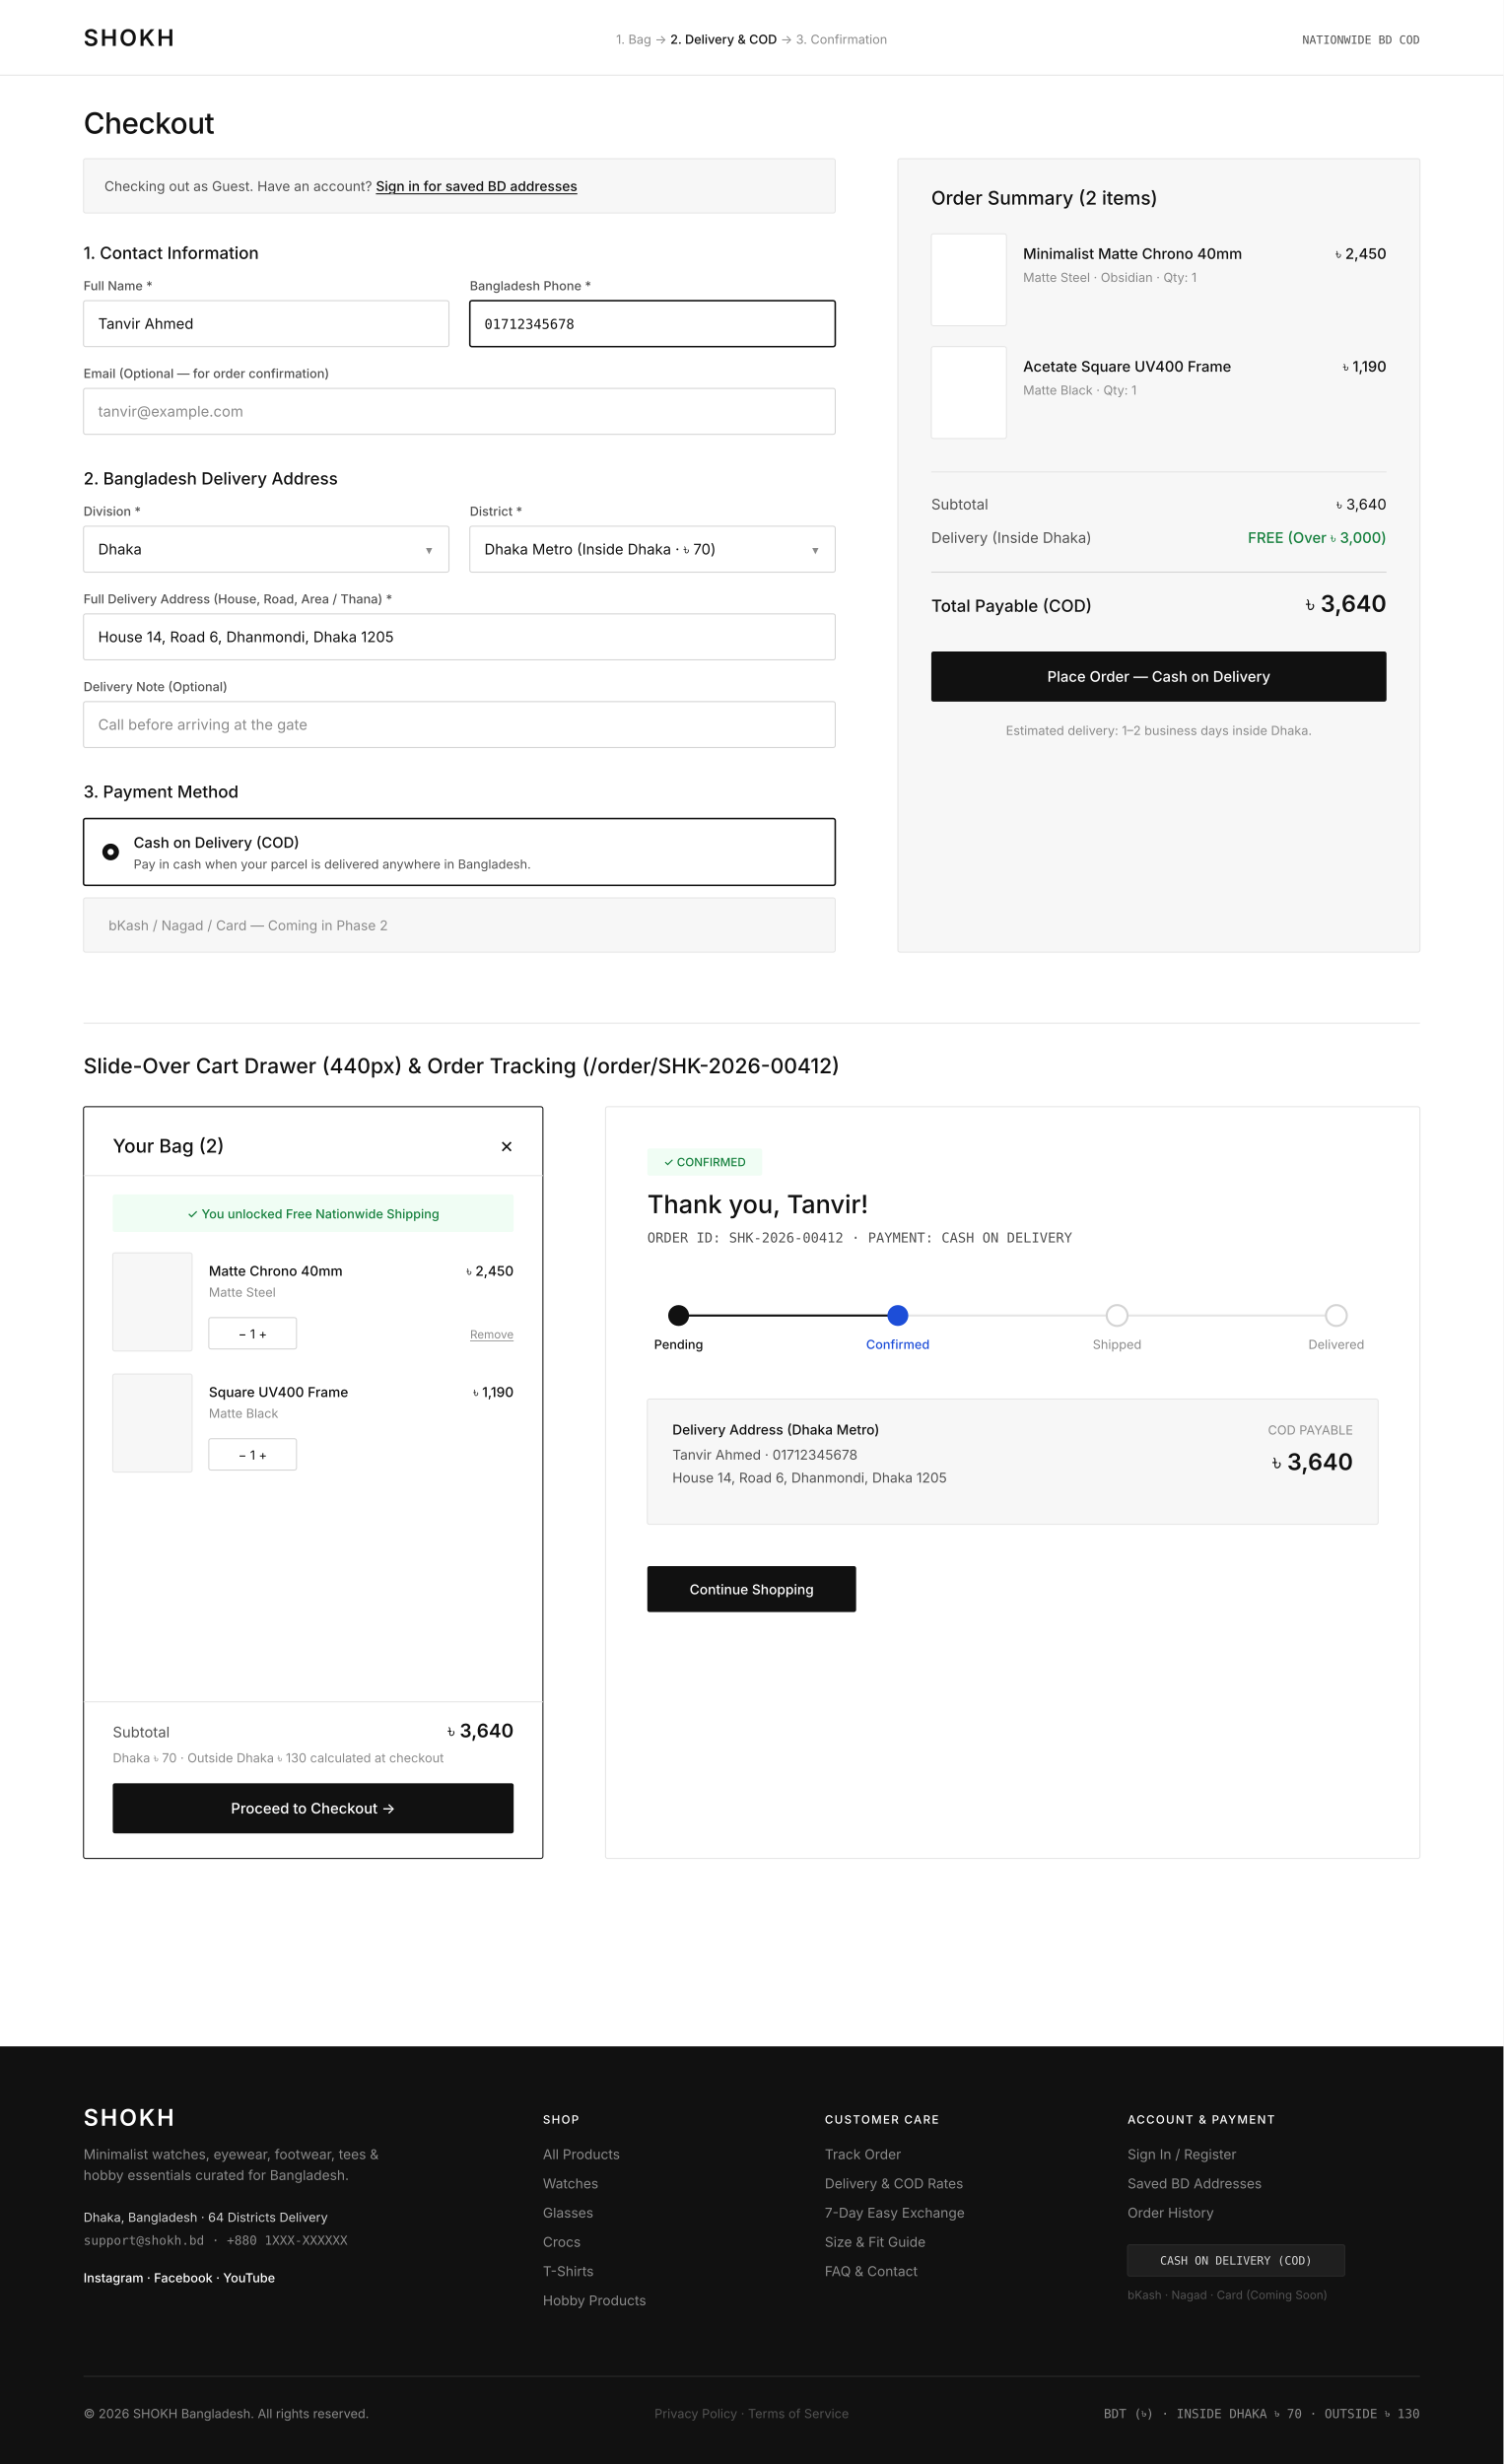
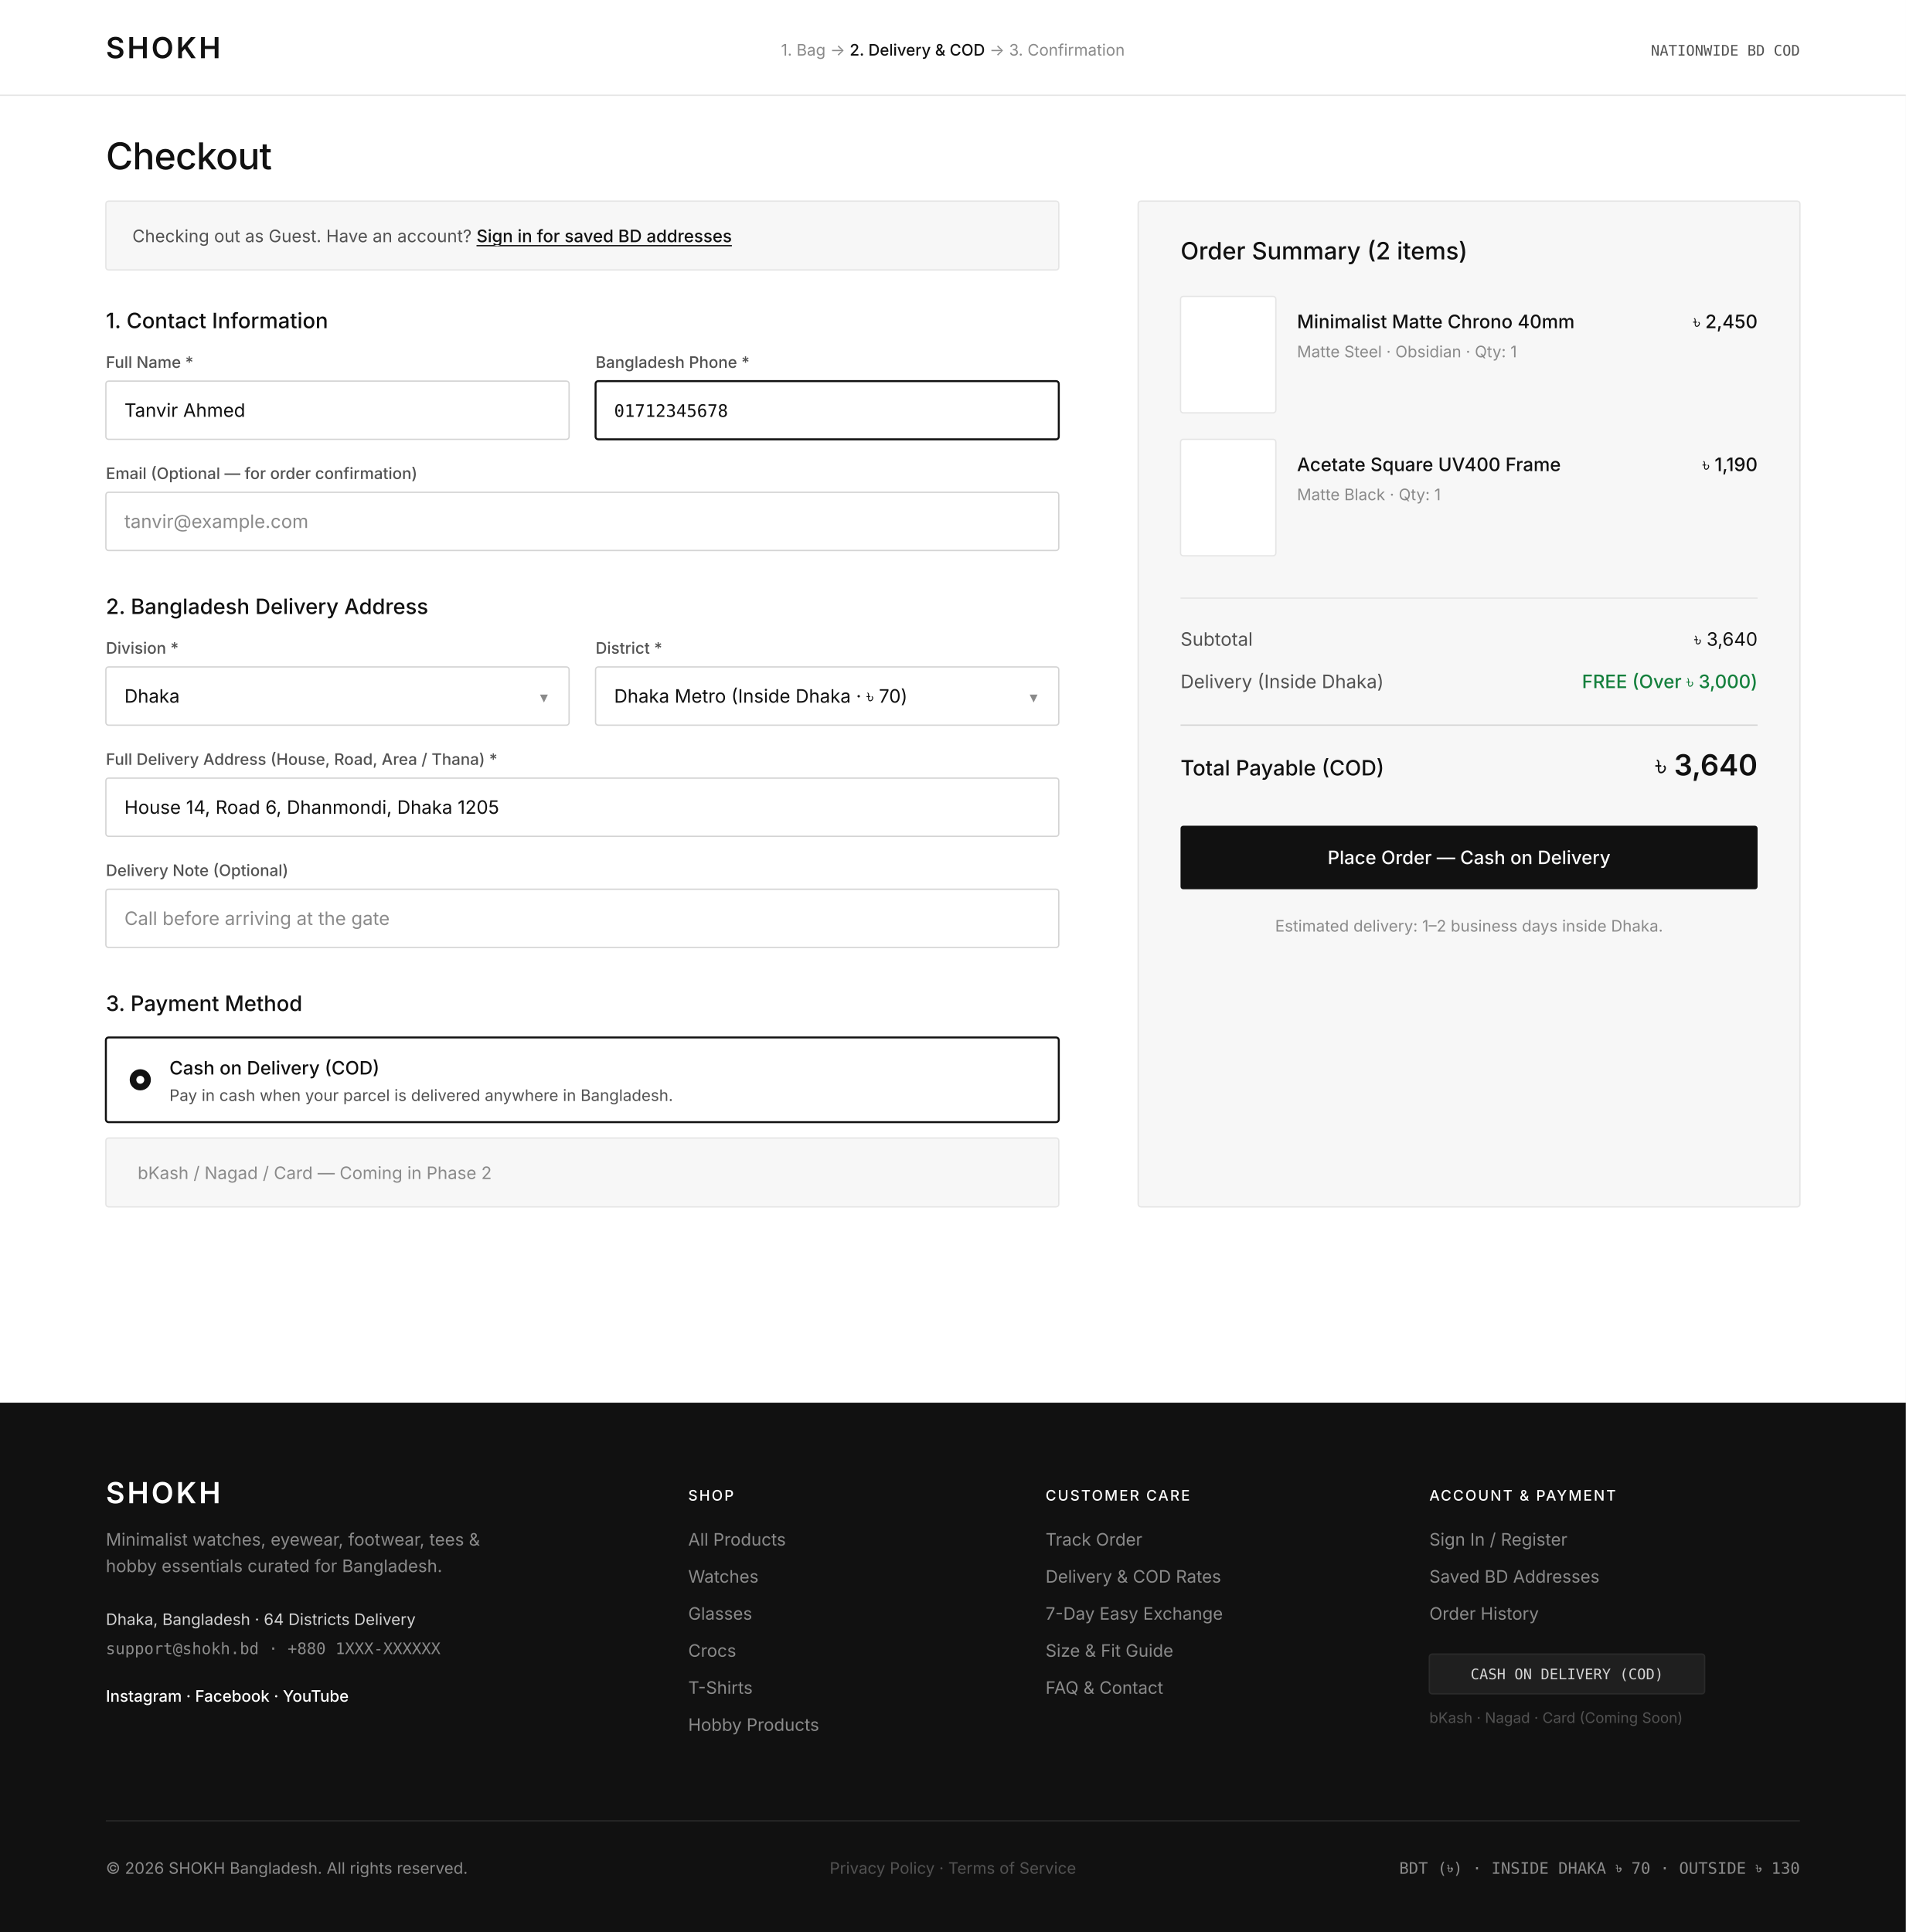
- <svg xmlns="http://www.w3.org/2000/svg" width="1440" height="2360" viewBox="0 0 1440 2360" fill="none">
-   <rect id="Checkout-Desktop-BG" width="1440" height="2360" fill="#FFFFFF" />
+ <svg xmlns="http://www.w3.org/2000/svg" width="1440" height="1460" viewBox="0 0 1440 1460" fill="none">
+   <rect id="Checkout-Desktop-BG" width="1440" height="1460" fill="#FFFFFF" />
  <g id="01-Checkout-Header">
    <rect width="1440" height="72" fill="#FFFFFF" />
    <line x1="0" y1="72" x2="1440" y2="72" stroke="#E5E5E5" />
    <text x="80" y="44" fill="#111111" font-family="Inter, sans-serif" font-size="22" font-weight="600" letter-spacing="1.8">SHOKH</text>
    <text x="720" y="42" text-anchor="middle" fill="#8A8A8A" font-family="Inter, sans-serif" font-size="12">1. Bag   →   <tspan fill="#111111" font-weight="500">2. Delivery &amp; COD</tspan>   →   3. Confirmation</text>
    <text x="1360" y="42" text-anchor="end" fill="#525252" font-family="JetBrains Mono, monospace" font-size="11">NATIONWIDE BD COD</text>
  </g>
  <g id="02-Checkout-Form">
    <text x="80" y="128" fill="#111111" font-family="Inter, sans-serif" font-size="28" font-weight="500" letter-spacing="-0.4">Checkout</text>
    <rect x="80" y="152" width="720" height="52" rx="2" fill="#F7F7F7" stroke="#E5E5E5" />
    <text x="100" y="183" fill="#525252" font-family="Inter, sans-serif" font-size="13">Checking out as Guest. Have an account? <tspan fill="#111111" font-weight="500" text-decoration="underline">Sign in for saved BD addresses</tspan>
    </text>
    <text x="80" y="248" fill="#111111" font-family="Inter, sans-serif" font-size="16" font-weight="500">1. Contact Information</text>
    <text x="80" y="278" fill="#525252" font-family="Inter, sans-serif" font-size="12" font-weight="500">Full Name *</text>
    <rect x="80" y="288" width="350" height="44" rx="2" fill="#FFFFFF" stroke="#D4D4D4" />
    <text x="94" y="315" fill="#111111" font-family="Inter, sans-serif" font-size="14">Tanvir Ahmed</text>
    <text x="450" y="278" fill="#525252" font-family="Inter, sans-serif" font-size="12" font-weight="500">Bangladesh Phone *</text>
    <rect x="450" y="288" width="350" height="44" rx="2" fill="#FFFFFF" stroke="#111111" stroke-width="1.5" />
    <text x="464" y="315" fill="#111111" font-family="JetBrains Mono, monospace" font-size="13">01712345678</text>
    <text x="80" y="362" fill="#525252" font-family="Inter, sans-serif" font-size="12" font-weight="500">Email (Optional — for order confirmation)</text>
    <rect x="80" y="372" width="720" height="44" rx="2" fill="#FFFFFF" stroke="#D4D4D4" />
    <text x="94" y="399" fill="#8A8A8A" font-family="Inter, sans-serif" font-size="14">tanvir@example.com</text>
    <text x="80" y="464" fill="#111111" font-family="Inter, sans-serif" font-size="16" font-weight="500">2. Bangladesh Delivery Address</text>
    <text x="80" y="494" fill="#525252" font-family="Inter, sans-serif" font-size="12" font-weight="500">Division *</text>
    <rect x="80" y="504" width="350" height="44" rx="2" fill="#FFFFFF" stroke="#D4D4D4" />
    <text x="94" y="531" fill="#111111" font-family="Inter, sans-serif" font-size="14">Dhaka</text>
    <text x="414" y="531" text-anchor="end" fill="#8A8A8A" font-family="Inter, sans-serif" font-size="12">▾</text>
    <text x="450" y="494" fill="#525252" font-family="Inter, sans-serif" font-size="12" font-weight="500">District *</text>
    <rect x="450" y="504" width="350" height="44" rx="2" fill="#FFFFFF" stroke="#D4D4D4" />
    <text x="464" y="531" fill="#111111" font-family="Inter, sans-serif" font-size="14">Dhaka Metro (Inside Dhaka · ৳ 70)</text>
    <text x="784" y="531" text-anchor="end" fill="#8A8A8A" font-family="Inter, sans-serif" font-size="12">▾</text>
    <text x="80" y="578" fill="#525252" font-family="Inter, sans-serif" font-size="12" font-weight="500">Full Delivery Address (House, Road, Area / Thana) *</text>
    <rect x="80" y="588" width="720" height="44" rx="2" fill="#FFFFFF" stroke="#D4D4D4" />
    <text x="94" y="615" fill="#111111" font-family="Inter, sans-serif" font-size="14">House 14, Road 6, Dhanmondi, Dhaka 1205</text>
    <text x="80" y="662" fill="#525252" font-family="Inter, sans-serif" font-size="12" font-weight="500">Delivery Note (Optional)</text>
    <rect x="80" y="672" width="720" height="44" rx="2" fill="#FFFFFF" stroke="#D4D4D4" />
    <text x="94" y="699" fill="#8A8A8A" font-family="Inter, sans-serif" font-size="14">Call before arriving at the gate</text>
    <text x="80" y="764" fill="#111111" font-family="Inter, sans-serif" font-size="16" font-weight="500">3. Payment Method</text>
    <rect x="80" y="784" width="720" height="64" rx="2" fill="#FFFFFF" stroke="#111111" stroke-width="1.5" />
    <circle cx="106" cy="816" r="8" fill="#111111" />
    <circle cx="106" cy="816" r="3" fill="#FFFFFF" />
    <text x="128" y="812" fill="#111111" font-family="Inter, sans-serif" font-size="14" font-weight="500">Cash on Delivery (COD)</text>
    <text x="128" y="832" fill="#525252" font-family="Inter, sans-serif" font-size="12">Pay in cash when your parcel is delivered anywhere in Bangladesh.</text>
    <rect x="80" y="860" width="720" height="52" rx="2" fill="#F7F7F7" stroke="#E5E5E5" />
    <text x="104" y="891" fill="#8A8A8A" font-family="Inter, sans-serif" font-size="13">bKash / Nagad / Card — Coming in Phase 2</text>
  </g>
  <g id="03-Order-Summary">
    <rect x="860" y="152" width="500" height="760" rx="2" fill="#F7F7F7" stroke="#E5E5E5" />
    <text x="892" y="196" fill="#111111" font-family="Inter, sans-serif" font-size="18" font-weight="500">Order Summary (2 items)</text>
    <rect id="IMG-Chk-1" x="892" y="224" width="72" height="88" rx="2" fill="#FFFFFF" stroke="#E5E5E5" />
    <text x="980" y="248" fill="#111111" font-family="Inter, sans-serif" font-size="14" font-weight="500">Minimalist Matte Chrono 40mm</text>
    <text x="980" y="270" fill="#8A8A8A" font-family="Inter, sans-serif" font-size="12">Matte Steel · Obsidian · Qty: 1</text>
    <text x="1328" y="248" text-anchor="end" fill="#111111" font-family="Inter, sans-serif" font-size="14" font-weight="500">৳ 2,450</text>
    <rect id="IMG-Chk-2" x="892" y="332" width="72" height="88" rx="2" fill="#FFFFFF" stroke="#E5E5E5" />
    <text x="980" y="356" fill="#111111" font-family="Inter, sans-serif" font-size="14" font-weight="500">Acetate Square UV400 Frame</text>
    <text x="980" y="378" fill="#8A8A8A" font-family="Inter, sans-serif" font-size="12">Matte Black · Qty: 1</text>
    <text x="1328" y="356" text-anchor="end" fill="#111111" font-family="Inter, sans-serif" font-size="14" font-weight="500">৳ 1,190</text>
    <line x1="892" y1="452" x2="1328" y2="452" stroke="#E5E5E5" />
    <text x="892" y="488" fill="#525252" font-family="Inter, sans-serif" font-size="14">Subtotal</text>
    <text x="1328" y="488" text-anchor="end" fill="#111111" font-family="Inter, sans-serif" font-size="14">৳ 3,640</text>
    <text x="892" y="520" fill="#525252" font-family="Inter, sans-serif" font-size="14">Delivery (Inside Dhaka)</text>
    <text x="1328" y="520" text-anchor="end" fill="#15803D" font-family="Inter, sans-serif" font-size="14" font-weight="500">FREE (Over ৳ 3,000)</text>
    <line x1="892" y1="548" x2="1328" y2="548" stroke="#D4D4D4" />
    <text x="892" y="586" fill="#111111" font-family="Inter, sans-serif" font-size="16" font-weight="500">Total Payable (COD)</text>
    <text x="1328" y="586" text-anchor="end" fill="#111111" font-family="Inter, sans-serif" font-size="22" font-weight="600">৳ 3,640</text>
    <rect x="892" y="624" width="436" height="48" rx="2" fill="#111111" />
    <text x="1110" y="653" text-anchor="middle" fill="#FFFFFF" font-family="Inter, sans-serif" font-size="14" font-weight="500">Place Order — Cash on Delivery</text>
    <text x="1110" y="704" text-anchor="middle" fill="#8A8A8A" font-family="Inter, sans-serif" font-size="12">Estimated delivery: 1–2 business days inside Dhaka.</text>
  </g>
-   <g id="04-Cart-And-Tracking">
-     <line x1="80" y1="980" x2="1360" y2="980" stroke="#E5E5E5" />
-     <text x="80" y="1028" fill="#111111" font-family="Inter, sans-serif" font-size="20" font-weight="500">Slide-Over Cart Drawer (440px)  &amp;  Order Tracking (/order/SHK-2026-00412)</text>
-     <g id="Cart-Drawer-Preview">
-       <rect x="80" y="1060" width="440" height="720" rx="2" fill="#FFFFFF" stroke="#111111" />
-       <text x="108" y="1104" fill="#111111" font-family="Inter, sans-serif" font-size="18" font-weight="500">Your Bag (2)</text>
-       <text x="492" y="1104" text-anchor="end" fill="#111111" font-family="Inter, sans-serif" font-size="16">✕</text>
-       <line x1="80" y1="1126" x2="520" y2="1126" stroke="#E5E5E5" />
-       <rect x="108" y="1144" width="384" height="36" rx="2" fill="#F0FDF4" />
-       <text x="300" y="1167" text-anchor="middle" fill="#15803D" font-family="Inter, sans-serif" font-size="12" font-weight="500">✓ You unlocked Free Nationwide Shipping</text>
-       <rect id="IMG-Cart-1" x="108" y="1200" width="76" height="94" rx="2" fill="#F7F7F7" stroke="#E5E5E5" />
-       <text x="200" y="1222" fill="#111111" font-family="Inter, sans-serif" font-size="13" font-weight="500">Matte Chrono 40mm</text>
-       <text x="200" y="1242" fill="#8A8A8A" font-family="Inter, sans-serif" font-size="12">Matte Steel</text>
-       <text x="492" y="1222" text-anchor="end" fill="#111111" font-family="Inter, sans-serif" font-size="13" font-weight="500">৳ 2,450</text>
-       <rect x="200" y="1262" width="84" height="30" rx="2" fill="#FFFFFF" stroke="#D4D4D4" />
-       <text x="242" y="1282" text-anchor="middle" fill="#111111" font-family="Inter, sans-serif" font-size="12">−   1   +</text>
-       <text x="492" y="1282" text-anchor="end" fill="#8A8A8A" font-family="Inter, sans-serif" font-size="11" text-decoration="underline">Remove</text>
-       <rect id="IMG-Cart-2" x="108" y="1316" width="76" height="94" rx="2" fill="#F7F7F7" stroke="#E5E5E5" />
-       <text x="200" y="1338" fill="#111111" font-family="Inter, sans-serif" font-size="13" font-weight="500">Square UV400 Frame</text>
-       <text x="200" y="1358" fill="#8A8A8A" font-family="Inter, sans-serif" font-size="12">Matte Black</text>
-       <text x="492" y="1338" text-anchor="end" fill="#111111" font-family="Inter, sans-serif" font-size="13" font-weight="500">৳ 1,190</text>
-       <rect x="200" y="1378" width="84" height="30" rx="2" fill="#FFFFFF" stroke="#D4D4D4" />
-       <text x="242" y="1398" text-anchor="middle" fill="#111111" font-family="Inter, sans-serif" font-size="12">−   1   +</text>
-       <line x1="80" y1="1630" x2="520" y2="1630" stroke="#E5E5E5" />
-       <text x="108" y="1664" fill="#525252" font-family="Inter, sans-serif" font-size="14">Subtotal</text>
-       <text x="492" y="1664" text-anchor="end" fill="#111111" font-family="Inter, sans-serif" font-size="18" font-weight="600">৳ 3,640</text>
-       <text x="108" y="1688" fill="#8A8A8A" font-family="Inter, sans-serif" font-size="12">Dhaka ৳ 70 · Outside Dhaka ৳ 130 calculated at checkout</text>
-       <rect x="108" y="1708" width="384" height="48" rx="2" fill="#111111" />
-       <text x="300" y="1737" text-anchor="middle" fill="#FFFFFF" font-family="Inter, sans-serif" font-size="14" font-weight="500">Proceed to Checkout →</text>
-     </g>
-     <g id="Order-Tracking-Preview">
-       <rect x="580" y="1060" width="780" height="720" rx="2" fill="#FFFFFF" stroke="#E5E5E5" />
-       <rect x="620" y="1100" width="110" height="26" rx="2" fill="#F0FDF4" />
-       <text x="675" y="1117" text-anchor="middle" fill="#15803D" font-family="Inter, sans-serif" font-size="11" font-weight="500">✓ CONFIRMED</text>
-       <text x="620" y="1162" fill="#111111" font-family="Inter, sans-serif" font-size="24" font-weight="500">Thank you, Tanvir!</text>
-       <text x="620" y="1190" fill="#525252" font-family="JetBrains Mono, monospace" font-size="13">ORDER ID: SHK-2026-00412  ·  PAYMENT: CASH ON DELIVERY</text>
-       <line x1="650" y1="1260" x2="1280" y2="1260" stroke="#E5E5E5" stroke-width="2" />
-       <line x1="650" y1="1260" x2="860" y2="1260" stroke="#111111" stroke-width="2" />
-       <circle cx="650" cy="1260" r="10" fill="#111111" />
-       <text x="650" y="1292" text-anchor="middle" fill="#111111" font-family="Inter, sans-serif" font-size="12" font-weight="500">Pending</text>
-       <circle cx="860" cy="1260" r="10" fill="#1D4ED8" />
-       <text x="860" y="1292" text-anchor="middle" fill="#1D4ED8" font-family="Inter, sans-serif" font-size="12" font-weight="500">Confirmed</text>
-       <circle cx="1070" cy="1260" r="10" fill="#FFFFFF" stroke="#D4D4D4" stroke-width="2" />
-       <text x="1070" y="1292" text-anchor="middle" fill="#8A8A8A" font-family="Inter, sans-serif" font-size="12">Shipped</text>
-       <circle cx="1280" cy="1260" r="10" fill="#FFFFFF" stroke="#D4D4D4" stroke-width="2" />
-       <text x="1280" y="1292" text-anchor="middle" fill="#8A8A8A" font-family="Inter, sans-serif" font-size="12">Delivered</text>
-       <rect x="620" y="1340" width="700" height="120" rx="2" fill="#F7F7F7" stroke="#E5E5E5" />
-       <text x="644" y="1374" fill="#111111" font-family="Inter, sans-serif" font-size="13" font-weight="500">Delivery Address (Dhaka Metro)</text>
-       <text x="644" y="1398" fill="#525252" font-family="Inter, sans-serif" font-size="13">Tanvir Ahmed · 01712345678</text>
-       <text x="644" y="1420" fill="#525252" font-family="Inter, sans-serif" font-size="13">House 14, Road 6, Dhanmondi, Dhaka 1205</text>
-       <text x="1296" y="1374" text-anchor="end" fill="#8A8A8A" font-family="Inter, sans-serif" font-size="12">COD PAYABLE</text>
-       <text x="1296" y="1408" text-anchor="end" fill="#111111" font-family="Inter, sans-serif" font-size="22" font-weight="600">৳ 3,640</text>
-       <rect x="620" y="1500" width="200" height="44" rx="2" fill="#111111" />
-       <text x="720" y="1527" text-anchor="middle" fill="#FFFFFF" font-family="Inter, sans-serif" font-size="13" font-weight="500">Continue Shopping</text>
-     </g>
-   </g>
-   <g id="05-Footer" transform="translate(0, 1960)">
+   <g id="04-Footer" transform="translate(0, 1060)">
    <rect width="1440" height="400" fill="#111111" />
    <text x="80" y="76" fill="#FFFFFF" font-family="Inter, sans-serif" font-size="22" font-weight="600" letter-spacing="1.8">SHOKH</text>
    <text x="80" y="108" fill="#8A8A8A" font-family="Inter, sans-serif" font-size="13">Minimalist watches, eyewear, footwear, tees &amp;</text>
    <text x="80" y="128" fill="#8A8A8A" font-family="Inter, sans-serif" font-size="13">hobby essentials curated for Bangladesh.</text>
    <text x="80" y="168" fill="#D4D4D4" font-family="Inter, sans-serif" font-size="12">Dhaka, Bangladesh · 64 Districts Delivery</text>
    <text x="80" y="190" fill="#8A8A8A" font-family="JetBrains Mono, monospace" font-size="12">support@shokh.bd  ·  +880 1XXX-XXXXXX</text>
    <text x="80" y="226" fill="#FFFFFF" font-family="Inter, sans-serif" font-size="12" font-weight="500">Instagram   ·   Facebook   ·   YouTube</text>
    <text x="520" y="74" fill="#FFFFFF" font-family="Inter, sans-serif" font-size="11" font-weight="500" letter-spacing="1.2">SHOP</text>
    <text x="520" y="108" fill="#8A8A8A" font-family="Inter, sans-serif" font-size="13">All Products</text>
    <text x="520" y="136" fill="#8A8A8A" font-family="Inter, sans-serif" font-size="13">Watches</text>
    <text x="520" y="164" fill="#8A8A8A" font-family="Inter, sans-serif" font-size="13">Glasses</text>
    <text x="520" y="192" fill="#8A8A8A" font-family="Inter, sans-serif" font-size="13">Crocs</text>
    <text x="520" y="220" fill="#8A8A8A" font-family="Inter, sans-serif" font-size="13">T-Shirts</text>
    <text x="520" y="248" fill="#8A8A8A" font-family="Inter, sans-serif" font-size="13">Hobby Products</text>
    <text x="790" y="74" fill="#FFFFFF" font-family="Inter, sans-serif" font-size="11" font-weight="500" letter-spacing="1.2">CUSTOMER CARE</text>
    <text x="790" y="108" fill="#8A8A8A" font-family="Inter, sans-serif" font-size="13">Track Order</text>
    <text x="790" y="136" fill="#8A8A8A" font-family="Inter, sans-serif" font-size="13">Delivery &amp; COD Rates</text>
    <text x="790" y="164" fill="#8A8A8A" font-family="Inter, sans-serif" font-size="13">7-Day Easy Exchange</text>
    <text x="790" y="192" fill="#8A8A8A" font-family="Inter, sans-serif" font-size="13">Size &amp; Fit Guide</text>
    <text x="790" y="220" fill="#8A8A8A" font-family="Inter, sans-serif" font-size="13">FAQ &amp; Contact</text>
    <text x="1080" y="74" fill="#FFFFFF" font-family="Inter, sans-serif" font-size="11" font-weight="500" letter-spacing="1.2">ACCOUNT &amp; PAYMENT</text>
    <text x="1080" y="108" fill="#8A8A8A" font-family="Inter, sans-serif" font-size="13">Sign In / Register</text>
    <text x="1080" y="136" fill="#8A8A8A" font-family="Inter, sans-serif" font-size="13">Saved BD Addresses</text>
    <text x="1080" y="164" fill="#8A8A8A" font-family="Inter, sans-serif" font-size="13">Order History</text>
    <rect x="1080" y="190" width="208" height="30" rx="2" fill="#1F1F1F" stroke="#2A2A2A" />
    <text x="1184" y="209" text-anchor="middle" fill="#D4D4D4" font-family="JetBrains Mono, monospace" font-size="11">CASH ON DELIVERY (COD)</text>
    <text x="1080" y="242" fill="#525252" font-family="Inter, sans-serif" font-size="11">bKash · Nagad · Card (Coming Soon)</text>
    <line x1="80" y1="316" x2="1360" y2="316" stroke="#2A2A2A" />
    <text x="80" y="356" fill="#8A8A8A" font-family="Inter, sans-serif" font-size="12">© 2026 SHOKH Bangladesh. All rights reserved.</text>
    <text x="720" y="356" text-anchor="middle" fill="#525252" font-family="Inter, sans-serif" font-size="12">Privacy Policy  ·  Terms of Service</text>
    <text x="1360" y="356" text-anchor="end" fill="#8A8A8A" font-family="JetBrains Mono, monospace" font-size="12">BDT (৳) · INSIDE DHAKA ৳ 70 · OUTSIDE ৳ 130</text>
  </g>
</svg>
